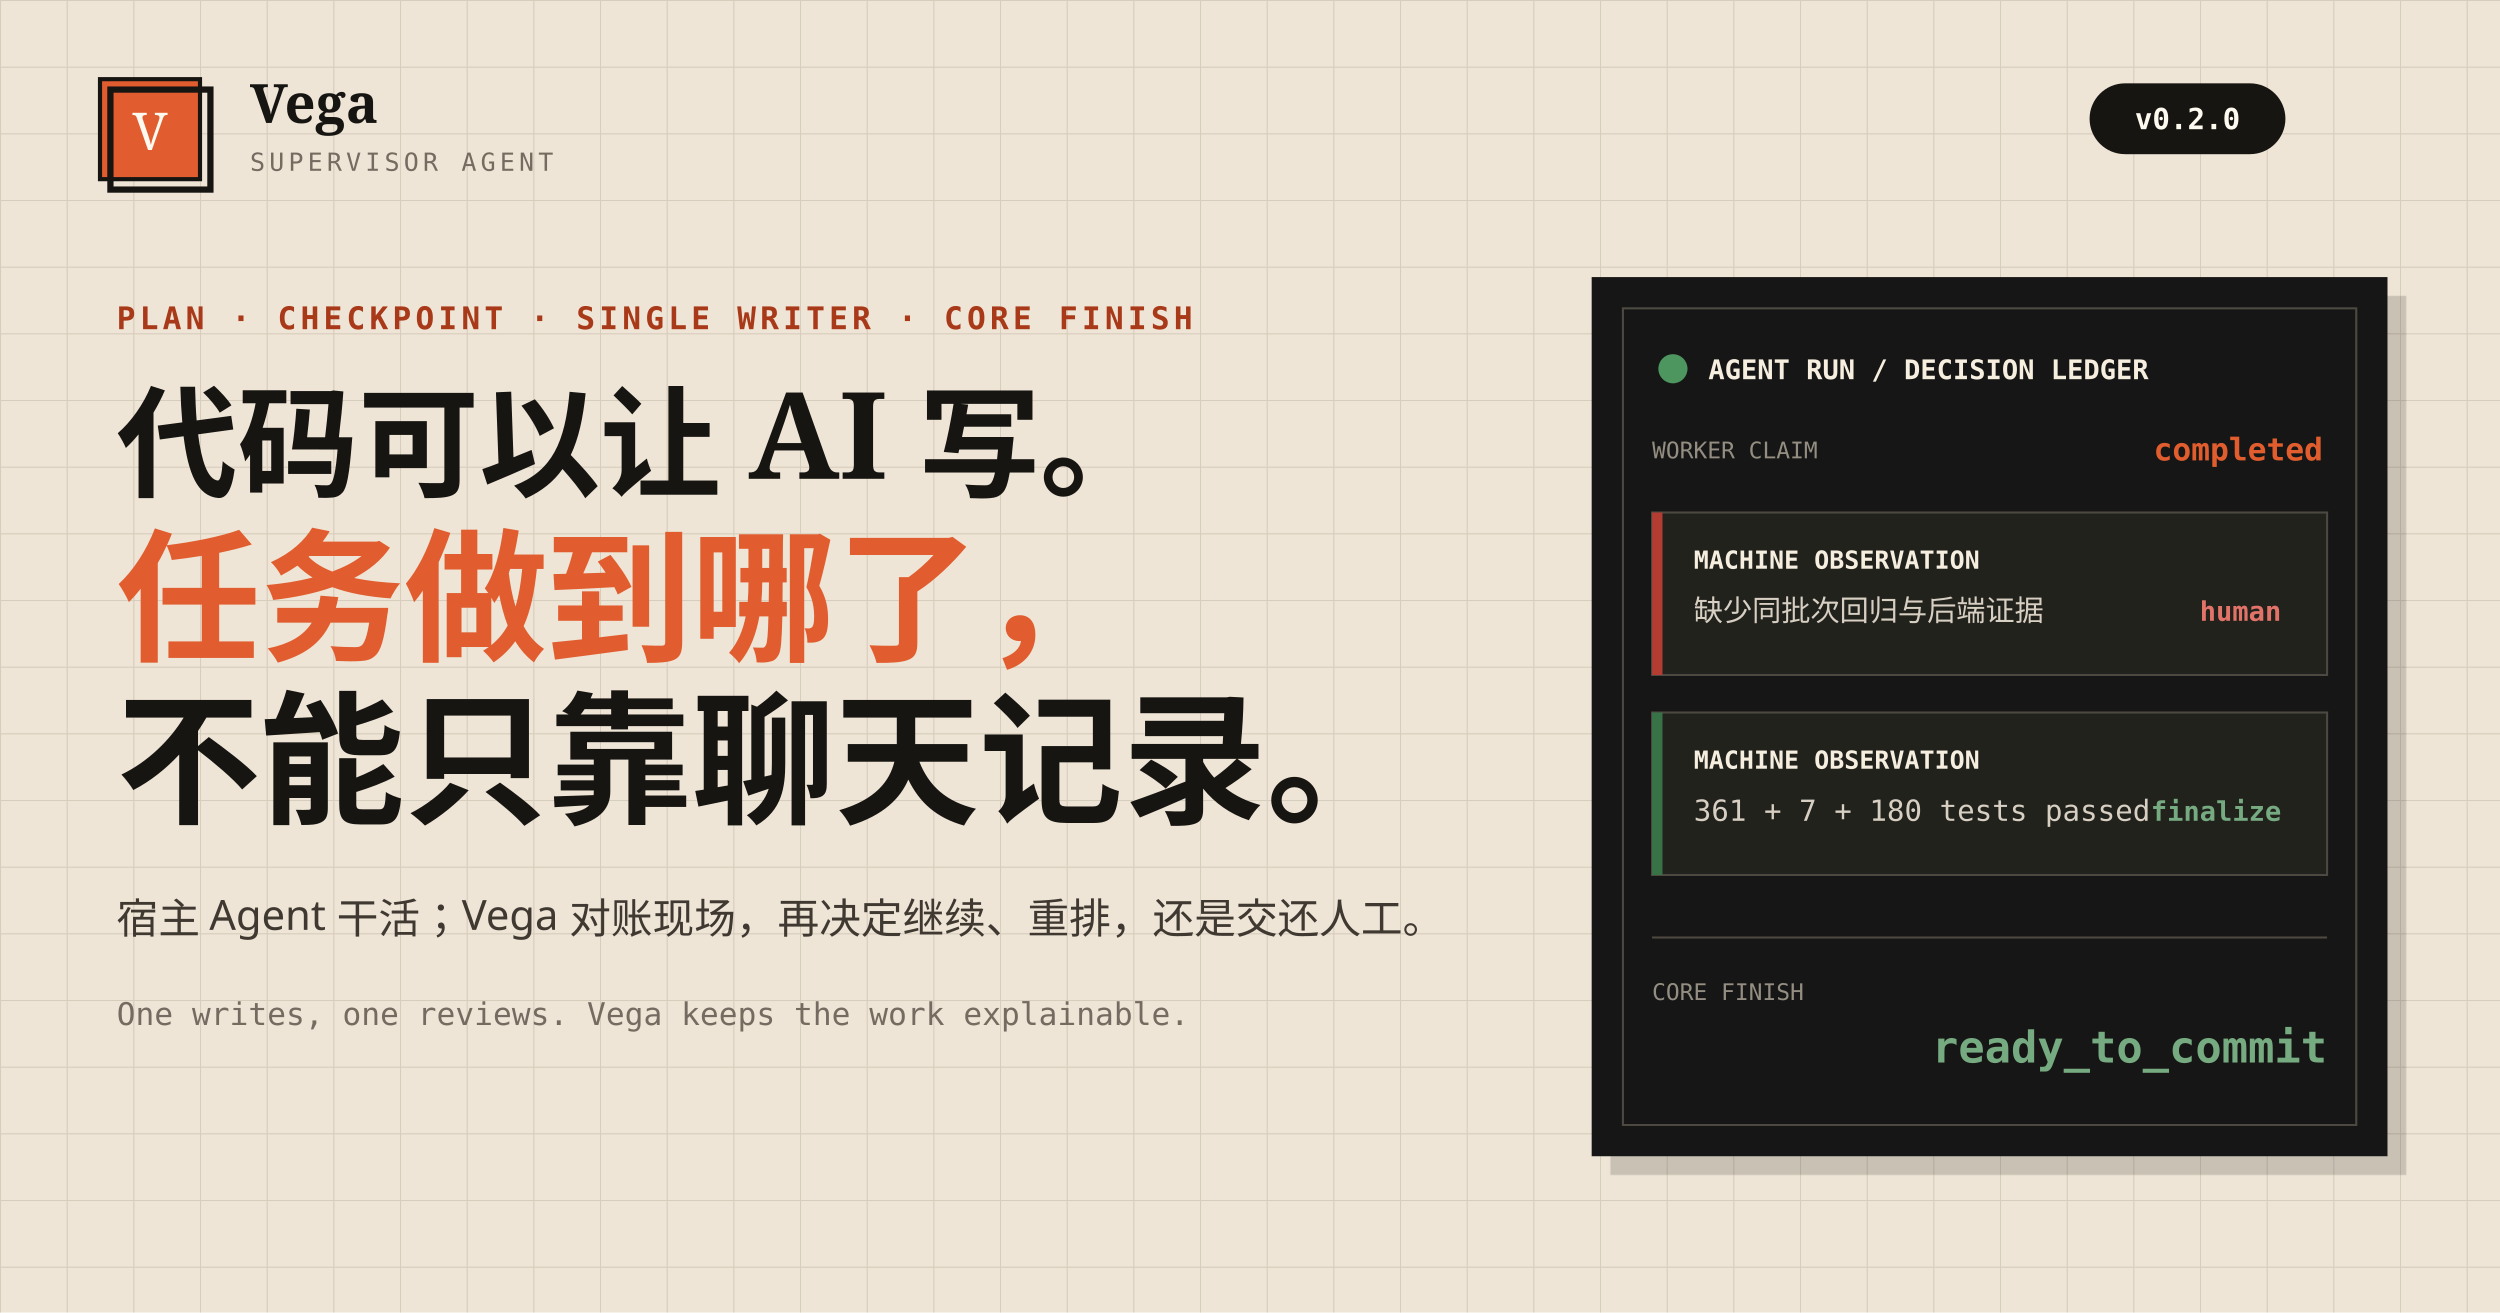
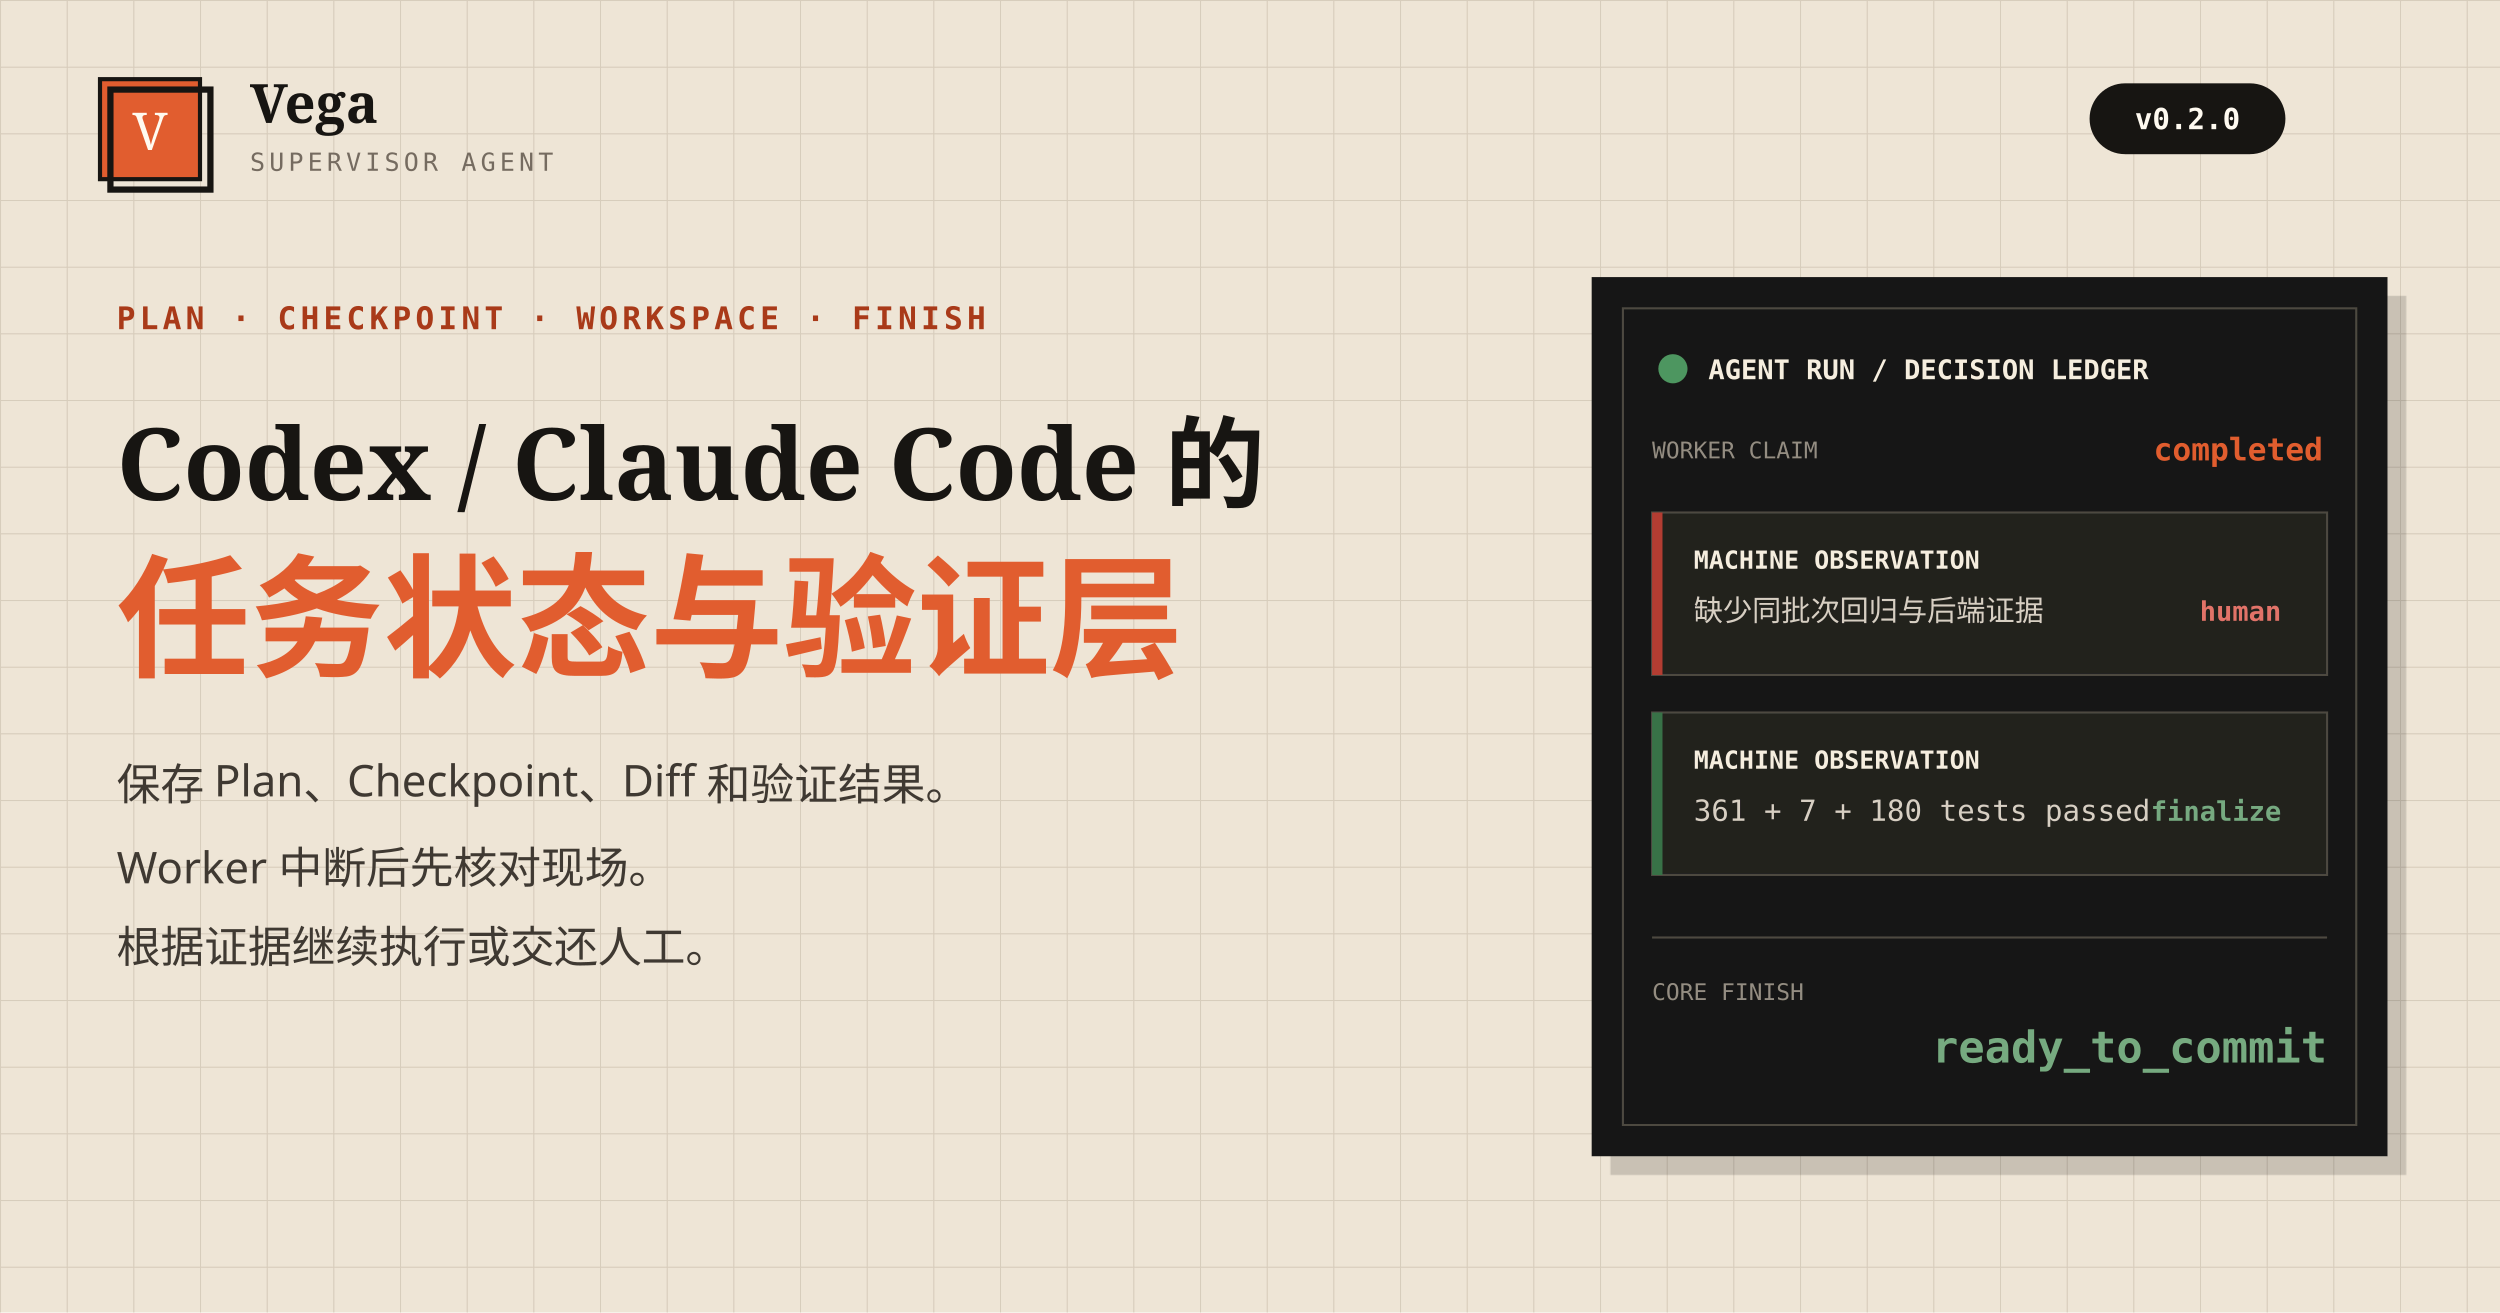
<svg xmlns="http://www.w3.org/2000/svg" width="1200" height="630" viewBox="0 0 1200 630">
  <defs>
    <pattern id="grid" width="32" height="32" patternUnits="userSpaceOnUse">
      <path d="M 32 0 L 0 0 0 32" fill="none" stroke="#cfc3b2" stroke-width="1" />
    </pattern>
    <filter id="shadow" x="-20%" y="-20%" width="150%" height="150%">
      <feDropShadow dx="9" dy="9" stdDeviation="0" flood-color="#171512" flood-opacity=".16" />
    </filter>
  </defs>
  <rect width="1200" height="630" fill="#eee5d6" />
  <rect width="1200" height="630" fill="url(#grid)" opacity=".72" />
  <g transform="translate(48 38)">
    <rect width="48" height="48" fill="#e15d2f" stroke="#171512" stroke-width="2" />
    <rect x="5" y="5" width="48" height="48" fill="none" stroke="#171512" stroke-width="3" />
    <text x="24" y="34" fill="#fffaf0" font-family="Georgia, serif" font-size="25" text-anchor="middle">V</text>
    <text x="72" y="21" fill="#171512" font-family="Georgia, 'Songti SC', serif" font-size="26" font-weight="700">Vega</text>
    <text x="72" y="44" fill="#756b60" font-family="Consolas, monospace" font-size="12" letter-spacing="2">SUPERVISOR AGENT</text>
    <rect x="955" y="2" width="94" height="34" rx="17" fill="#171512" />
    <text x="1002" y="24" fill="#fffaf0" font-family="Consolas, monospace" font-size="14" font-weight="700" text-anchor="middle">v0.2.0</text>
  </g>
  <g transform="translate(56 158)">
-     <text fill="#a93a19" font-family="Consolas, monospace" font-size="15" font-weight="700" letter-spacing="2">PLAN · CHECKPOINT · SINGLE WRITER · CORE FINISH</text>
-     <text y="76" fill="#171512" font-family="Georgia, 'Songti SC', serif" font-size="58" font-weight="700">代码可以让 AI 写。</text>
-     <text y="154" fill="#e15d2f" font-family="Georgia, 'Songti SC', serif" font-size="69" font-weight="700">任务做到哪了，</text>
-     <text y="232" fill="#171512" font-family="Georgia, 'Songti SC', serif" font-size="69" font-weight="700">不能只靠聊天记录。</text>
-     <text y="290" fill="#3f3932" font-family="'Microsoft YaHei', 'PingFang SC', sans-serif" font-size="20">宿主 Agent 干活；Vega 对账现场，再决定继续、重排，还是交还人工。</text>
-     <text y="334" fill="#756b60" font-family="Consolas, monospace" font-size="15">One writes, one reviews. Vega keeps the work explainable.</text>
+     <text fill="#a93a19" font-family="Consolas, monospace" font-size="15" font-weight="700" letter-spacing="2">PLAN · CHECKPOINT · WORKSPACE · FINISH</text>
+     <text y="82" fill="#171512" font-family="Georgia, 'Songti SC', serif" font-size="48" font-weight="700">Codex / Claude Code 的</text>
+     <text y="162" fill="#e15d2f" font-family="Georgia, 'Songti SC', serif" font-size="64" font-weight="700">任务状态与验证层</text>
+     <text y="226" fill="#3f3932" font-family="'Microsoft YaHei', 'PingFang SC', sans-serif" font-size="21">保存 Plan、Checkpoint、Diff 和验证结果。</text>
+     <text y="266" fill="#3f3932" font-family="'Microsoft YaHei', 'PingFang SC', sans-serif" font-size="21">Worker 中断后先核对现场。</text>
+     <text y="304" fill="#3f3932" font-family="'Microsoft YaHei', 'PingFang SC', sans-serif" font-size="21">根据证据继续执行或交还人工。</text>
  </g>
  <g transform="translate(765 134)" filter="url(#shadow)">
    <rect width="380" height="420" fill="#171715" stroke="#171512" stroke-width="2" />
    <rect x="14" y="14" width="352" height="392" fill="none" stroke="#4d4941" />
    <circle cx="38" cy="43" r="7" fill="#4e9660" />
    <text x="55" y="48" fill="#f6eedf" font-family="Consolas, monospace" font-size="13" font-weight="700">AGENT RUN / DECISION LEDGER</text>
    <text x="28" y="86" fill="#948d82" font-family="Consolas, monospace" font-size="11">WORKER CLAIM</text>
    <text x="350" y="87" fill="#e15d2f" font-family="Consolas, monospace" font-size="15" font-weight="700" text-anchor="end">completed</text>
    <rect x="28" y="112" width="324" height="78" fill="#22211e" stroke="#4d4941" />
    <rect x="28" y="112" width="5" height="78" fill="#b33c31" />
    <text x="48" y="139" fill="#f6eedf" font-family="Consolas, monospace" font-size="12" font-weight="700">MACHINE OBSERVATION</text>
    <text x="48" y="164" fill="#d7cfc2" font-family="'Microsoft YaHei', sans-serif" font-size="14">缺少同批次回归与后端证据</text>
    <text x="330" y="164" fill="#e27368" font-family="Consolas, monospace" font-size="13" font-weight="700" text-anchor="end">human</text>
    <rect x="28" y="208" width="324" height="78" fill="#22211e" stroke="#4d4941" />
    <rect x="28" y="208" width="5" height="78" fill="#387247" />
    <text x="48" y="235" fill="#f6eedf" font-family="Consolas, monospace" font-size="12" font-weight="700">MACHINE OBSERVATION</text>
    <text x="48" y="260" fill="#d7cfc2" font-family="Consolas, monospace" font-size="14">361 + 7 + 180 tests passed</text>
    <text x="330" y="260" fill="#76aa80" font-family="Consolas, monospace" font-size="13" font-weight="700" text-anchor="end">finalize</text>
    <line x1="28" y1="316" x2="352" y2="316" stroke="#4d4941" />
    <text x="28" y="346" fill="#948d82" font-family="Consolas, monospace" font-size="11">CORE FINISH</text>
    <text x="352" y="376" fill="#76aa80" font-family="Consolas, monospace" font-size="21" font-weight="700" text-anchor="end">ready_to_commit</text>
  </g>
</svg>
